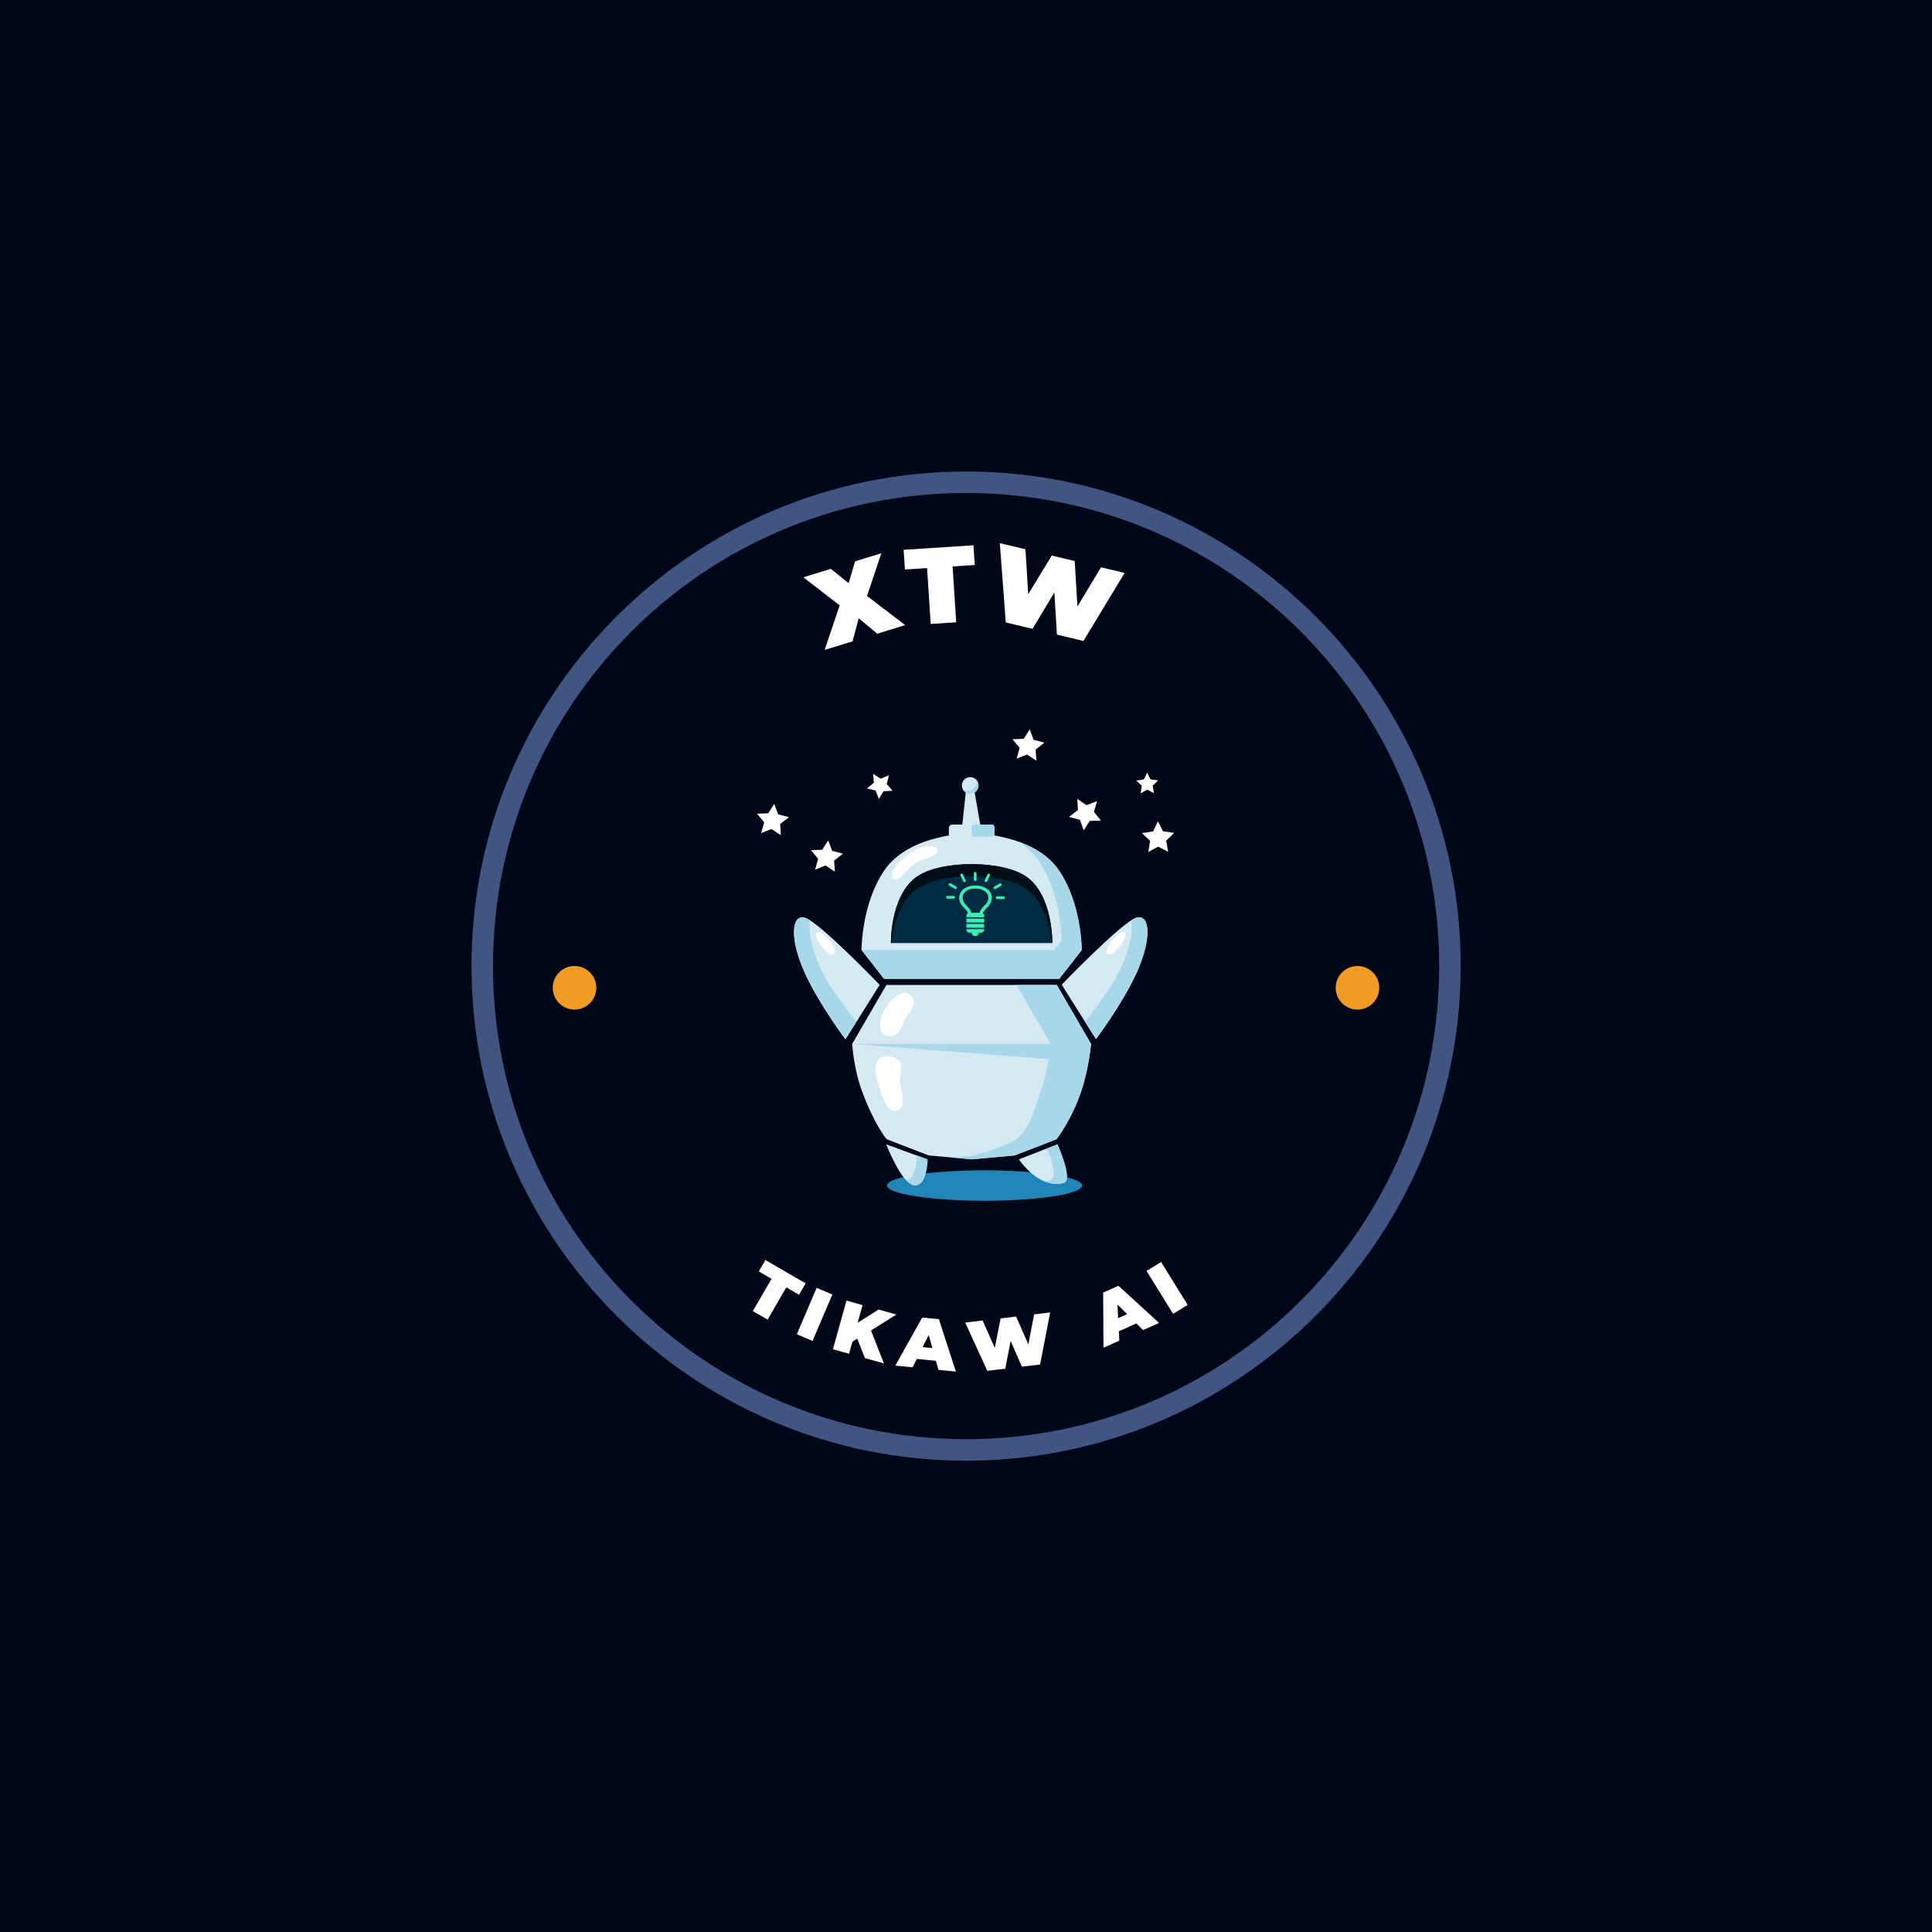
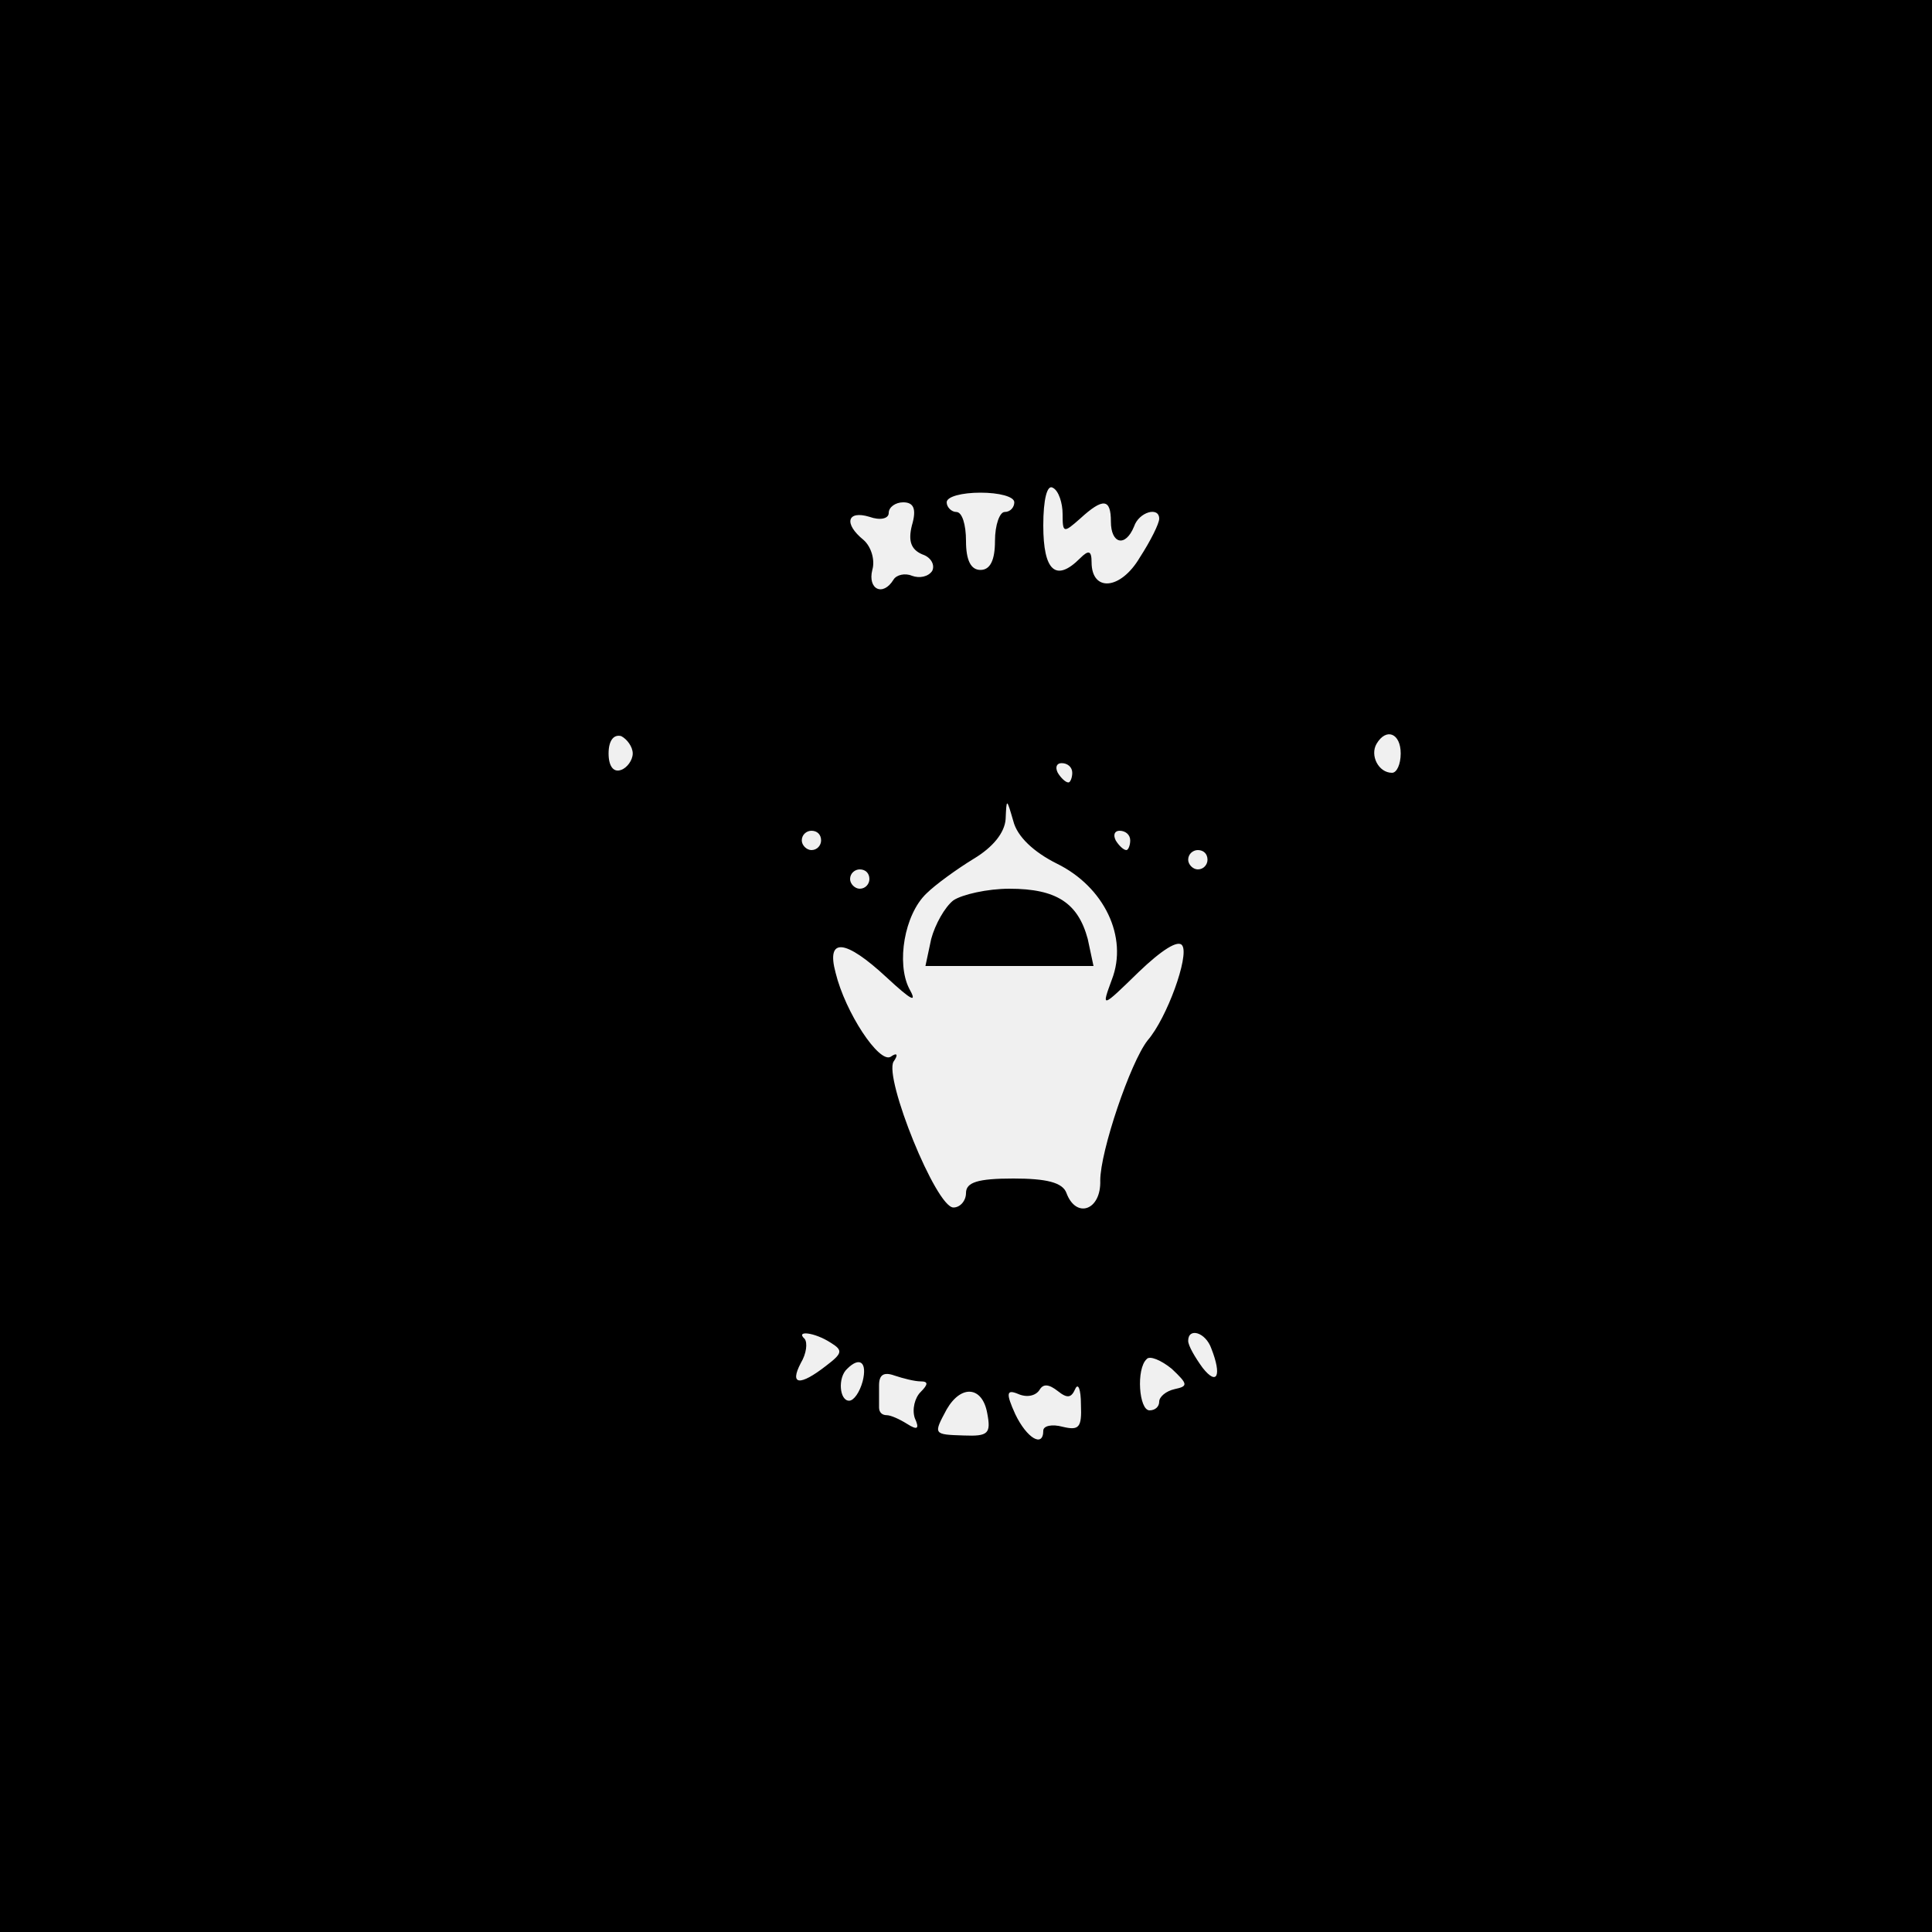
- <svg xmlns="http://www.w3.org/2000/svg" width="500" zoomAndPan="magnify" viewBox="0 0 375 375" height="500" preserveAspectRatio="xMidYMid meet" version="1.0">
-   <defs>
-     <g />
-     <clipPath id="34ba081d86">
-       <path d="M 91.52 91.52 L 283.52 91.52 L 283.52 283.52 L 91.52 283.52 Z M 91.52 91.52 " clip-rule="nonzero" />
-     </clipPath>
-     <clipPath id="ba4e5bff0f">
-       <path d="M 107.285 187.5 L 115.746 187.5 L 115.746 195.961 L 107.285 195.961 Z M 107.285 187.5 " clip-rule="nonzero" />
-     </clipPath>
-     <clipPath id="d9265aa29e">
-       <path d="M 111.516 187.5 C 109.18 187.5 107.285 189.395 107.285 191.73 C 107.285 194.066 109.18 195.961 111.516 195.961 C 113.852 195.961 115.746 194.066 115.746 191.73 C 115.746 189.395 113.852 187.5 111.516 187.5 " clip-rule="nonzero" />
-     </clipPath>
-     <clipPath id="2a8a468c71">
-       <path d="M 259.254 187.5 L 267.715 187.5 L 267.715 195.961 L 259.254 195.961 Z M 259.254 187.5 " clip-rule="nonzero" />
-     </clipPath>
-     <clipPath id="9ae595caa5">
-       <path d="M 263.484 187.5 C 261.148 187.5 259.254 189.395 259.254 191.73 C 259.254 194.066 261.148 195.961 263.484 195.961 C 265.82 195.961 267.715 194.066 267.715 191.73 C 267.715 189.395 265.82 187.5 263.484 187.5 " clip-rule="nonzero" />
-     </clipPath>
-     <clipPath id="acc8295123">
-       <path d="M 172 227 L 211 227 L 211 233.066 L 172 233.066 Z M 172 227 " clip-rule="nonzero" />
-     </clipPath>
-     <clipPath id="a3b1274f2b">
-       <path d="M 146.918 156 L 154 156 L 154 163 L 146.918 163 Z M 146.918 156 " clip-rule="nonzero" />
-     </clipPath>
-     <clipPath id="d9e446581c">
-       <path d="M 196 141.566 L 203 141.566 L 203 148 L 196 148 Z M 196 141.566 " clip-rule="nonzero" />
-     </clipPath>
-     <clipPath id="8521951124">
-       <path d="M 221 159 L 227.918 159 L 227.918 166 L 221 166 Z M 221 159 " clip-rule="nonzero" />
-     </clipPath>
-   </defs>
-   <rect x="-37.5" width="450" fill="#ffffff" y="-37.5" height="450" fill-opacity="1" />
-   <rect x="-37.5" width="450" fill="#ffffff" y="-37.5" height="450" fill-opacity="1" />
-   <rect x="-37.5" width="450" fill="#000717" y="-37.5" height="450" fill-opacity="1" />
-   <g clip-path="url(#34ba081d86)">
-     <path fill="#415584" d="M 187.52 91.52 C 134.551 91.52 91.52 134.551 91.52 187.52 C 91.52 240.484 134.551 283.52 187.52 283.52 C 240.484 283.52 283.52 240.484 283.52 187.52 C 283.52 134.551 240.484 91.52 187.52 91.52 Z M 187.52 95.691 C 238.285 95.691 279.344 136.75 279.344 187.52 C 279.344 238.285 238.285 279.344 187.52 279.344 C 136.75 279.344 95.691 238.285 95.691 187.52 C 95.691 136.75 136.75 95.691 187.52 95.691 Z M 187.52 95.691 " fill-opacity="1" fill-rule="nonzero" />
+ <svg xmlns="http://www.w3.org/2000/svg" width="200px" height="200px" viewBox="0 0 200 200" version="1.1">
+   <g id="surface1">
+     <path style=" stroke:none;fill-rule:nonzero;fill:rgb(0%,0%,0%);fill-opacity:1;" d="M 0 100 L 0 200 L 200 200 L 200 0 L 0 0 Z M 110 53.199 C 110 55.199 110.102 55.199 111.801 53.699 C 114.199 51.5 115 51.602 115 54 C 115 56.301 116.5 56.699 117.398 54.5 C 117.898 53 120 52.398 120 53.699 C 120 54.199 119.102 56 118 57.699 C 116 61.102 113 61.301 113 58.199 C 113 57 112.699 56.898 111.801 57.801 C 109.301 60.301 108 59.102 108 54.398 C 108 51.699 108.398 50.102 109 50.5 C 109.602 50.801 110 52.102 110 53.199 Z M 105 52 C 105 52.5 104.602 53 104 53 C 103.5 53 103 54.301 103 56 C 103 58 102.5 59 101.5 59 C 100.5 59 100 58 100 56 C 100 54.301 99.602 53 99 53 C 98.5 53 98 52.5 98 52 C 98 51.398 99.602 51 101.5 51 C 103.398 51 105 51.398 105 52 Z M 94.398 54.398 C 94 56 94.301 56.898 95.5 57.398 C 96.398 57.699 96.801 58.5 96.5 59.102 C 96.102 59.699 95.199 59.898 94.398 59.602 C 93.699 59.301 92.801 59.5 92.5 60 C 91.398 61.801 89.801 61 90.301 59 C 90.602 58 90.199 56.602 89.398 55.898 C 87.301 54.199 87.699 52.801 90 53.5 C 91.102 53.898 92 53.699 92 53.102 C 92 52.5 92.699 52 93.5 52 C 94.602 52 94.898 52.699 94.398 54.398 Z M 65.5 78 C 65.5 78.699 64.898 79.5 64.301 79.699 C 63.5 80 63 79.301 63 78 C 63 76.699 63.5 76 64.301 76.199 C 64.898 76.5 65.5 77.301 65.5 78 Z M 145 78 C 145 79.102 144.602 80 144.102 80 C 142.699 80 141.801 78.199 142.5 77 C 143.5 75.301 145 75.898 145 78 Z M 111 80 C 111 80.5 110.801 81 110.602 81 C 110.301 81 109.801 80.5 109.5 80 C 109.199 79.398 109.398 79 109.898 79 C 110.5 79 111 79.398 111 80 Z M 109.398 89.398 C 114.301 91.801 116.801 97 115.102 101.398 C 114 104.398 114 104.398 117.898 100.602 C 120.199 98.398 122 97.199 122.398 97.898 C 123.102 99 120.801 105.398 118.801 107.699 C 117 110 113.898 119.199 113.898 122.199 C 114 125.301 111.398 126.199 110.398 123.5 C 110 122.398 108.301 122 104.898 122 C 101.199 122 100 122.398 100 123.5 C 100 124.301 99.398 125 98.699 125 C 96.898 125 91.5 111.602 92.5 109.898 C 93 109.199 92.898 108.898 92.199 109.398 C 91 110.102 87.5 104.801 86.5 100.699 C 85.5 97 87.5 97.199 91.801 101.199 C 94.398 103.602 95 103.898 94.102 102.301 C 92.801 99.699 93.602 94.699 95.898 92.5 C 96.801 91.602 99 90 100.801 88.898 C 102.801 87.699 104 86.199 104.102 84.801 C 104.199 82.602 104.199 82.602 104.898 85 C 105.301 86.602 107 88.199 109.398 89.398 Z M 85 87 C 85 87.5 84.602 88 84 88 C 83.5 88 83 87.5 83 87 C 83 86.398 83.5 86 84 86 C 84.602 86 85 86.398 85 87 Z M 117 87 C 117 87.5 116.801 88 116.602 88 C 116.301 88 115.801 87.5 115.5 87 C 115.199 86.398 115.398 86 115.898 86 C 116.5 86 117 86.398 117 87 Z M 125 89 C 125 89.5 124.602 90 124 90 C 123.5 90 123 89.5 123 89 C 123 88.398 123.5 88 124 88 C 124.602 88 125 88.398 125 89 Z M 90 91 C 90 91.5 89.602 92 89 92 C 88.5 92 88 91.5 88 91 C 88 90.398 88.5 90 89 90 C 89.602 90 90 90.398 90 91 Z M 86 139 C 87.301 139.801 87.199 140.102 85.5 141.398 C 82.801 143.5 81.699 143.398 82.898 141.102 C 83.5 140.102 83.602 139 83.301 138.602 C 82.301 137.699 84.301 137.898 86 139 Z M 125.398 139.602 C 126.5 142.398 126 143.5 124.5 141.602 C 123.699 140.5 123 139.301 123 138.801 C 123 137.398 124.801 137.898 125.398 139.602 Z M 121.602 143.801 C 120.699 144 120 144.602 120 145.102 C 120 145.602 119.602 146 119 146 C 117.898 146 117.602 141.699 118.699 140.699 C 119 140.301 120.199 140.801 121.301 141.699 C 123 143.301 123 143.5 121.602 143.801 Z M 89.301 143 C 89 144.102 88.398 145 87.898 145 C 86.898 145 86.699 142.602 87.699 141.699 C 89 140.398 89.801 141 89.301 143 Z M 95.301 143 C 96.102 143 96.102 143.301 95.301 144.102 C 94.699 144.699 94.398 145.898 94.699 146.801 C 95.199 147.898 95 148.102 93.898 147.398 C 93.102 146.898 92.199 146.5 91.801 146.5 C 91.301 146.5 91 146.199 91 145.699 C 91 145.301 91 144.301 91 143.398 C 91 142.301 91.5 142 92.602 142.398 C 93.5 142.699 94.699 143 95.301 143 Z M 111.301 143.801 C 111.602 143.102 111.898 143.801 111.898 145.398 C 112 147.801 111.699 148.102 110 147.699 C 108.898 147.398 108 147.602 108 148.102 C 108 149.898 106.301 148.898 105.102 146.398 C 104.102 144.199 104.199 143.801 105.398 144.301 C 106.301 144.699 107.199 144.5 107.602 143.898 C 108 143.199 108.602 143.301 109.5 144 C 110.5 144.801 110.898 144.699 111.301 143.801 Z M 102.199 146.301 C 102.602 148.398 102.301 148.699 99.801 148.602 C 96.602 148.5 96.602 148.5 98 145.898 C 99.5 143.301 101.699 143.5 102.199 146.301 Z M 102.199 146.301 " />
+     <path style=" stroke:none;fill-rule:nonzero;fill:rgb(0%,0%,0%);fill-opacity:1;" d="M 98.699 93.199 C 97.801 93.898 96.801 95.699 96.398 97.199 L 95.801 100 L 113.199 100 L 112.602 97.199 C 111.602 93.5 109.398 92 104.5 92 C 102.199 92 99.602 92.602 98.699 93.199 Z M 98.699 93.199 " />
  </g>
-   <g clip-path="url(#ba4e5bff0f)">
-     <g clip-path="url(#d9265aa29e)">
-       <path fill="#f09c24" d="M 107.285 187.5 L 115.746 187.5 L 115.746 195.961 L 107.285 195.961 Z M 107.285 187.5 " fill-opacity="1" fill-rule="nonzero" />
-     </g>
-   </g>
-   <g clip-path="url(#2a8a468c71)">
-     <g clip-path="url(#9ae595caa5)">
-       <path fill="#f09c24" d="M 259.254 187.5 L 267.715 187.5 L 267.715 195.961 L 259.254 195.961 Z M 259.254 187.5 " fill-opacity="1" fill-rule="nonzero" />
-     </g>
-   </g>
-   <g fill="#ffffff" fill-opacity="1">
-     <g transform="translate(160.2427, 126.0968)">
-       <g>
-         <path d="M 10.031 -3.094 L 6.438 -6.094 L 5.234 -1.609 L -0.172 0.047 L 2.734 -8.594 L -4.312 -14.047 L 1.016 -15.688 L 4.484 -12.891 L 5.719 -17.141 L 10.828 -18.719 L 8.047 -10.422 L 15.453 -4.766 Z M 10.031 -3.094 " />
-       </g>
-     </g>
-   </g>
-   <g fill="#ffffff" fill-opacity="1">
-     <g transform="translate(176.2729, 121.3864)">
-       <g>
-         <path d="M 3.672 -11.125 L -0.625 -10.844 L -0.875 -14.672 L 12.672 -15.547 L 12.922 -11.719 L 8.625 -11.438 L 9.328 -0.594 L 4.375 -0.281 Z M 3.672 -11.125 " />
-       </g>
-     </g>
-   </g>
-   <g fill="#ffffff" fill-opacity="1">
-     <g transform="translate(190.4566, 119.6769)">
-       <g>
-         <path d="M 27.828 -8.469 L 19.844 4.734 L 14.688 3.5 L 14.203 -4.688 L 9.953 2.375 L 4.766 1.141 L 3.609 -14.25 L 8.578 -13.062 L 9.125 -4.344 L 13.688 -11.844 L 18.141 -10.781 L 18.672 -1.953 L 23.25 -9.562 Z M 27.828 -8.469 " />
-       </g>
-     </g>
-   </g>
-   <g fill="#ffffff" fill-opacity="1">
-     <g transform="translate(143.6015, 253.0131)">
-       <g>
-         <path d="M 6.156 -4.797 L 3.672 -6.234 L 4.969 -8.438 L 12.781 -3.906 L 11.484 -1.703 L 9.016 -3.141 L 5.391 3.125 L 2.531 1.469 Z M 6.156 -4.797 " />
-       </g>
-     </g>
-   </g>
-   <g fill="#ffffff" fill-opacity="1">
-     <g transform="translate(153.9329, 258.671)">
-       <g>
-         <path d="M 4.578 -8.703 L 7.625 -7.406 L 3.781 1.609 L 0.734 0.312 Z M 4.578 -8.703 " />
-       </g>
-     </g>
-   </g>
-   <g fill="#ffffff" fill-opacity="1">
-     <g transform="translate(160.9058, 261.6658)">
-       <g>
-         <path d="M 5.484 -1.844 L 4.547 -1.234 L 3.891 1.094 L 0.766 0.219 L 3.391 -9.219 L 6.516 -8.344 L 5.562 -4.922 L 9.625 -7.484 L 13.078 -6.516 L 8.156 -3.422 L 10.656 2.969 L 6.969 1.938 Z M 5.484 -1.844 " />
-       </g>
-     </g>
-   </g>
-   <g fill="#ffffff" fill-opacity="1">
-     <g transform="translate(174.0482, 265.0952)">
-       <g>
-         <path d="M 7.609 -0.969 L 3.906 -1.328 L 3.078 0.297 L -0.266 -0.031 L 4.953 -9.359 L 8.188 -9.047 L 11.484 1.125 L 8.109 0.797 Z M 6.922 -3.438 L 6.219 -5.969 L 5.031 -3.625 Z M 6.922 -3.438 " />
-       </g>
-     </g>
-   </g>
-   <g fill="#ffffff" fill-opacity="1">
-     <g transform="translate(188.3646, 266.46)">
-       <g>
-         <path d="M 15.469 -11.719 L 13.516 -1.609 L 9.984 -1.188 L 7.797 -6.203 L 6.766 -0.797 L 3.266 -0.391 L -1.016 -9.75 L 2.359 -10.156 L 4.719 -4.828 L 5.859 -10.562 L 8.859 -10.922 L 11.234 -5.516 L 12.359 -11.344 Z M 15.469 -11.719 " />
-       </g>
-     </g>
-   </g>
-   <g fill="#ffffff" fill-opacity="1">
-     <g transform="translate(207.8116, 263.3706)">
-       <g />
-     </g>
-   </g>
-   <g fill="#ffffff" fill-opacity="1">
-     <g transform="translate(214.4341, 261.4751)">
-       <g>
-         <path d="M 6.141 -4.594 L 2.734 -3.078 L 2.828 -1.25 L -0.25 0.109 L -0.312 -10.578 L 2.656 -11.906 L 10.547 -4.688 L 7.438 -3.312 Z M 4.344 -6.406 L 2.469 -8.266 L 2.594 -5.625 Z M 4.344 -6.406 " />
-       </g>
-     </g>
-   </g>
-   <g fill="#ffffff" fill-opacity="1">
-     <g transform="translate(227.0287, 255.4409)">
-       <g>
-         <path d="M -4.484 -8.75 L -1.656 -10.484 L 3.5 -2.156 L 0.672 -0.422 Z M -4.484 -8.75 " />
-       </g>
-     </g>
-   </g>
-   <g clip-path="url(#acc8295123)">
-     <path fill="#2085b7" d="M 210.055 230.113 C 210.055 230.305 209.934 230.496 209.691 230.688 C 209.449 230.879 209.09 231.062 208.613 231.242 C 208.137 231.422 207.555 231.59 206.863 231.754 C 206.172 231.914 205.387 232.062 204.508 232.199 C 203.629 232.336 202.672 232.461 201.637 232.566 C 200.602 232.676 199.512 232.766 198.363 232.84 C 197.211 232.914 196.027 232.969 194.809 233.008 C 193.59 233.047 192.355 233.066 191.113 233.066 C 189.867 233.066 188.637 233.047 187.418 233.008 C 186.195 232.969 185.012 232.914 183.863 232.84 C 182.715 232.766 181.621 232.676 180.586 232.566 C 179.555 232.461 178.598 232.336 177.719 232.199 C 176.836 232.062 176.051 231.914 175.359 231.754 C 174.672 231.59 174.086 231.422 173.609 231.242 C 173.133 231.062 172.773 230.879 172.531 230.688 C 172.289 230.496 172.168 230.305 172.168 230.113 C 172.168 229.918 172.289 229.727 172.531 229.535 C 172.773 229.344 173.133 229.16 173.609 228.98 C 174.086 228.801 174.672 228.633 175.359 228.473 C 176.051 228.309 176.836 228.16 177.719 228.023 C 178.598 227.887 179.555 227.766 180.586 227.656 C 181.621 227.547 182.715 227.457 183.863 227.383 C 185.012 227.309 186.195 227.254 187.418 227.215 C 188.637 227.176 189.867 227.16 191.113 227.16 C 192.355 227.16 193.59 227.176 194.809 227.215 C 196.027 227.254 197.211 227.309 198.363 227.383 C 199.512 227.457 200.602 227.547 201.637 227.656 C 202.672 227.766 203.629 227.887 204.508 228.023 C 205.387 228.16 206.172 228.309 206.863 228.473 C 207.555 228.633 208.137 228.801 208.613 228.98 C 209.09 229.16 209.449 229.344 209.691 229.535 C 209.934 229.727 210.055 229.918 210.055 230.113 Z M 210.055 230.113 " fill-opacity="1" fill-rule="nonzero" />
-   </g>
-   <path fill="#d5e9f2" d="M 205.484 168.867 C 200.562 161.723 188.59 161.723 188.59 161.723 C 188.59 161.723 176.617 161.723 171.695 168.867 C 167.176 175.43 167.219 184.391 167.219 184.391 L 171.582 189.973 L 205.598 189.973 L 209.961 184.391 C 209.961 184.391 210.004 175.43 205.484 168.867 Z M 205.484 168.867 " fill-opacity="1" fill-rule="nonzero" />
-   <path fill="#a8d7e9" d="M 205.492 168.867 C 203.562 166.07 200.547 164.363 197.598 163.328 C 199.125 164.277 200.512 165.48 201.574 167.027 C 206.094 173.586 206.051 182.547 206.051 182.547 L 201.688 188.133 L 170.152 188.133 L 171.59 189.973 L 205.602 189.973 L 209.965 184.391 C 209.965 184.391 210.008 175.43 205.492 168.867 Z M 205.492 168.867 " fill-opacity="1" fill-rule="nonzero" />
-   <path fill="#002b43" d="M 199.441 170.32 C 194.855 166.859 182.324 166.859 177.738 170.32 C 172.758 174.078 172.926 183.051 172.926 183.051 L 204.254 183.051 C 204.254 183.051 204.422 174.082 199.441 170.32 Z M 199.441 170.32 " fill-opacity="1" fill-rule="nonzero" />
-   <path fill="#000f16" d="M 173.059 183.051 C 173.363 180.125 174.383 175.227 177.738 172.695 C 182.32 169.234 194.855 169.234 199.441 172.695 C 202.797 175.227 203.816 180.121 204.121 183.051 L 204.254 183.051 C 204.254 183.051 204.422 174.078 199.441 170.32 C 194.855 166.859 182.324 166.859 177.738 170.32 C 172.758 174.078 172.926 183.051 172.926 183.051 Z M 173.059 183.051 " fill-opacity="1" fill-rule="nonzero" />
-   <path fill="#d5e9f2" d="M 184.844 160.047 L 192.34 160.047 C 192.523 160.047 192.684 160.113 192.812 160.242 C 192.945 160.375 193.012 160.531 193.012 160.719 L 193.012 163.062 C 193.012 163.25 192.945 163.406 192.812 163.535 C 192.684 163.668 192.523 163.734 192.34 163.734 L 184.844 163.734 C 184.656 163.734 184.5 163.668 184.367 163.535 C 184.238 163.406 184.172 163.25 184.172 163.062 L 184.172 160.719 C 184.172 160.531 184.238 160.375 184.367 160.242 C 184.5 160.113 184.656 160.047 184.844 160.047 Z M 184.844 160.047 " fill-opacity="1" fill-rule="nonzero" />
-   <path fill="#d5e9f2" d="M 186.594 161.836 L 187.602 152.453 L 188.941 152.453 L 190.586 161.891 Z M 186.594 161.836 " fill-opacity="1" fill-rule="nonzero" />
-   <path fill="#d5e9f2" d="M 189.934 152.453 C 189.934 152.668 189.891 152.875 189.809 153.074 C 189.727 153.27 189.609 153.445 189.457 153.598 C 189.309 153.75 189.133 153.863 188.934 153.945 C 188.734 154.027 188.527 154.07 188.312 154.07 C 188.102 154.07 187.895 154.027 187.695 153.945 C 187.496 153.863 187.32 153.75 187.172 153.598 C 187.02 153.445 186.902 153.27 186.82 153.074 C 186.738 152.875 186.695 152.668 186.695 152.453 C 186.695 152.242 186.738 152.035 186.82 151.836 C 186.902 151.641 187.02 151.465 187.172 151.312 C 187.32 151.16 187.496 151.043 187.695 150.961 C 187.895 150.879 188.102 150.84 188.312 150.84 C 188.527 150.84 188.734 150.879 188.934 150.961 C 189.133 151.043 189.309 151.16 189.457 151.312 C 189.609 151.465 189.727 151.641 189.809 151.836 C 189.891 152.035 189.934 152.242 189.934 152.453 Z M 189.934 152.453 " fill-opacity="1" fill-rule="nonzero" />
-   <path fill="#a8d7e9" d="M 189.324 151.191 C 189.492 151.531 189.539 151.887 189.457 152.258 C 189.375 152.629 189.184 152.934 188.887 153.172 C 188.586 153.41 188.246 153.527 187.867 153.527 C 187.484 153.523 187.145 153.402 186.852 153.16 C 186.961 153.379 187.109 153.562 187.305 153.715 C 187.496 153.863 187.711 153.965 187.949 154.016 C 188.188 154.07 188.426 154.066 188.664 154.012 C 188.902 153.957 189.117 153.852 189.309 153.699 C 189.5 153.551 189.648 153.363 189.754 153.145 C 189.859 152.926 189.914 152.691 189.918 152.449 C 189.918 152.207 189.867 151.973 189.762 151.754 C 189.66 151.531 189.512 151.344 189.324 151.191 Z M 189.324 151.191 " fill-opacity="1" fill-rule="nonzero" />
-   <path fill="#a8d7e9" d="M 171.586 189.973 L 205.598 189.973 L 209.961 184.391 L 167.219 184.391 Z M 171.586 189.973 " fill-opacity="1" fill-rule="nonzero" />
-   <path fill="#a8d7e9" d="M 193.008 161.965 C 193.008 162.203 192.859 162.398 192.672 162.398 L 188.926 162.398 C 188.742 162.398 188.59 162.207 188.59 161.965 L 188.59 160.473 C 188.59 160.238 188.742 160.043 188.926 160.043 L 192.676 160.043 C 192.859 160.043 193.012 160.234 193.012 160.473 Z M 193.008 161.965 " fill-opacity="1" fill-rule="nonzero" />
-   <path fill="#ffffff" d="M 181.895 164.801 C 181.352 163.762 178.883 164.359 178.078 164.738 C 177.418 165.047 176.227 165.734 175.469 166.461 C 174.859 166.945 174.324 167.5 173.859 168.125 C 173.469 168.648 172.738 169.723 173.211 170.41 C 173.727 171.164 174.602 170.508 175.035 170.074 C 176.16 168.945 177.035 167.727 178.562 167.039 C 179.312 166.703 182.535 166.031 181.895 164.801 Z M 181.895 164.801 " fill-opacity="1" fill-rule="nonzero" />
-   <path fill="#d5e9f2" d="M 211.773 202.621 L 205.125 191.18 L 172.055 191.18 L 165.406 202.621 C 165.406 202.621 165.691 207.391 167.297 211.75 C 169.762 218.449 172.109 221.129 172.109 221.129 L 180.246 224.266 L 188.516 225.016 L 188.516 225.031 C 188.516 225.031 188.57 225.023 188.59 225.023 C 188.609 225.023 188.664 225.031 188.664 225.031 L 188.664 225.016 L 196.934 224.266 L 205.07 221.129 C 205.07 221.129 208.023 217.332 209.887 211.75 C 211.355 207.348 211.773 202.621 211.773 202.621 Z M 211.773 202.621 " fill-opacity="1" fill-rule="nonzero" />
-   <path fill="#a8d7e9" d="M 205.125 191.18 L 197.293 191.18 L 203.941 202.621 C 203.941 202.621 203.523 207.344 202.055 211.75 C 200.191 217.332 199.355 219.555 197.238 221.129 C 195.488 222.426 189.105 224.266 189.105 224.266 L 184.676 224.668 L 188.516 225.023 L 188.516 225.035 C 188.516 225.035 188.57 225.027 188.59 225.027 C 188.609 225.027 188.664 225.035 188.664 225.035 L 188.664 225.023 L 196.934 224.27 L 205.07 221.129 C 205.07 221.129 208.023 217.332 209.887 211.75 C 211.355 207.344 211.773 202.621 211.773 202.621 Z M 205.125 191.18 " fill-opacity="1" fill-rule="nonzero" />
-   <path fill="#a8d7e9" d="M 165.406 202.621 L 211.773 202.621 L 209.965 206.055 Z M 165.406 202.621 " fill-opacity="1" fill-rule="nonzero" />
-   <path fill="#ffffff" d="M 174.715 210.211 C 174.582 208.551 175.719 206.262 173.82 205.383 C 172.848 204.934 171.195 204.75 170.441 205.715 C 170.16 206.094 170.012 206.516 169.996 206.984 C 169.723 208.168 170.363 209.902 170.66 210.969 C 171.012 212.219 172.23 216.613 174.473 215.418 C 176.004 214.594 174.812 211.438 174.715 210.211 Z M 174.715 210.211 " fill-opacity="1" fill-rule="nonzero" />
-   <path fill="#ffffff" d="M 177.152 193.566 C 176.145 192.129 174.727 192.609 173.715 193.652 C 171.469 195.016 169.078 200.594 172.48 201.141 C 174.438 201.453 175.039 199.074 175.703 197.785 C 176.312 196.605 178.145 194.98 177.152 193.566 Z M 177.152 193.566 " fill-opacity="1" fill-rule="nonzero" />
-   <path fill="#d5e9f2" d="M 206.078 191.129 C 206.078 191.129 217.926 178.789 220.641 178.102 C 223.352 177.414 223.512 182.555 220.539 188.977 C 217.656 195.207 212.715 201.68 212.715 201.68 Z M 206.078 191.129 " fill-opacity="1" fill-rule="nonzero" />
-   <path fill="#a8d7e9" d="M 220.637 178.098 C 220.367 178.168 220.004 178.352 219.574 178.629 C 219.984 180.551 219.34 184.023 217.512 187.977 C 215.531 192.254 211.789 196.68 210.609 198.324 L 212.719 201.68 C 212.719 201.68 217.66 195.207 220.543 188.977 C 223.512 182.551 223.348 177.406 220.637 178.098 Z M 220.637 178.098 " fill-opacity="1" fill-rule="nonzero" />
-   <path fill="#ffffff" d="M 218.133 180.906 C 217.699 180.758 216.766 181.578 216.496 181.805 C 216.051 182.188 214.941 183.352 214.871 184.215 C 214.668 184.707 214.719 185.129 215.293 185.25 C 216.152 185.434 217.84 183.172 218.156 182.488 C 218.348 182.059 218.719 181.105 218.133 180.906 Z M 218.133 180.906 " fill-opacity="1" fill-rule="nonzero" />
-   <path fill="#d5e9f2" d="M 170.746 191.164 C 170.746 191.164 158.902 178.816 156.191 178.125 C 153.484 177.434 153.316 182.578 156.285 189 C 159.168 195.234 164.102 201.711 164.102 201.711 Z M 170.746 191.164 " fill-opacity="1" fill-rule="nonzero" />
-   <path fill="#a8d7e9" d="M 156.191 178.125 C 156.465 178.195 156.824 178.383 157.258 178.66 C 156.848 180.582 157.484 184.051 159.312 188.008 C 161.293 192.289 165.031 196.715 166.219 198.359 L 164.105 201.715 C 164.105 201.715 159.168 195.238 156.289 189.004 C 153.316 182.578 153.484 177.434 156.191 178.125 Z M 156.191 178.125 " fill-opacity="1" fill-rule="nonzero" />
-   <path fill="#ffffff" d="M 158.695 180.934 C 159.129 180.789 160.066 181.609 160.332 181.836 C 160.777 182.219 161.887 183.387 161.957 184.246 C 162.16 184.738 162.109 185.16 161.535 185.281 C 160.672 185.465 158.988 183.203 158.672 182.516 C 158.48 182.09 158.109 181.137 158.695 180.934 Z M 158.695 180.934 " fill-opacity="1" fill-rule="nonzero" />
-   <path fill="#d5e9f2" d="M 172.016 222.117 C 172.016 222.117 174.969 229.805 177.441 230.055 C 179.914 230.305 179.988 225.035 179.988 225.035 Z M 172.016 222.117 " fill-opacity="1" fill-rule="nonzero" />
-   <path fill="#a8d7e9" d="M 177.996 224.277 C 177.969 225.023 177.738 228.66 176 229.121 C 176.512 229.652 177.027 230.004 177.527 230.055 C 180 230.305 180.07 225.035 180.07 225.035 Z M 177.996 224.277 " fill-opacity="1" fill-rule="nonzero" />
-   <path fill="#d5e9f2" d="M 197.773 225.035 C 197.773 225.035 201.551 230.828 206.418 229.617 C 208.453 229.113 205.242 222.117 205.242 222.117 Z M 197.773 225.035 " fill-opacity="1" fill-rule="nonzero" />
-   <path fill="#a8d7e9" d="M 205.242 222.117 L 203.215 222.91 C 204.031 224.953 205.32 228.746 203.844 229.117 C 203.457 229.211 203.066 229.266 202.672 229.277 C 203.797 229.75 205.066 229.953 206.418 229.617 C 208.453 229.113 205.242 222.117 205.242 222.117 Z M 205.242 222.117 " fill-opacity="1" fill-rule="nonzero" />
-   <path fill="#3aedb1" d="M 189.547 170.738 C 189.547 170.809 189.52 170.871 189.469 170.922 C 189.418 170.973 189.355 171 189.281 171 C 189.207 171 189.145 170.973 189.094 170.922 C 189.043 170.871 189.016 170.809 189.02 170.734 L 189.02 169.52 C 189.02 169.445 189.043 169.383 189.094 169.332 C 189.148 169.281 189.211 169.254 189.281 169.254 C 189.355 169.254 189.418 169.281 189.469 169.332 C 189.523 169.383 189.547 169.445 189.547 169.52 Z M 189.547 170.738 " fill-opacity="1" fill-rule="nonzero" />
-   <path fill="#3aedb1" d="M 185.113 173.895 C 185.188 173.898 185.25 173.922 185.301 173.973 C 185.352 174.027 185.379 174.09 185.379 174.16 C 185.375 174.234 185.352 174.297 185.301 174.348 C 185.246 174.398 185.184 174.426 185.113 174.426 L 183.895 174.426 C 183.82 174.426 183.758 174.398 183.707 174.348 C 183.656 174.297 183.629 174.234 183.629 174.16 C 183.629 174.086 183.656 174.023 183.707 173.973 C 183.758 173.922 183.82 173.895 183.895 173.895 Z M 185.113 173.895 " fill-opacity="1" fill-rule="nonzero" />
-   <path fill="#3aedb1" d="M 185.594 172.062 C 185.656 172.098 185.699 172.148 185.719 172.219 C 185.738 172.289 185.73 172.359 185.695 172.422 C 185.66 172.484 185.605 172.527 185.535 172.547 C 185.465 172.566 185.398 172.559 185.332 172.52 L 184.273 171.926 C 184.207 171.891 184.168 171.84 184.148 171.766 C 184.129 171.695 184.137 171.629 184.172 171.566 C 184.207 171.504 184.262 171.461 184.332 171.441 C 184.402 171.422 184.469 171.43 184.531 171.465 Z M 185.594 172.062 " fill-opacity="1" fill-rule="nonzero" />
-   <path fill="#3aedb1" d="M 187.422 170.824 C 187.453 170.891 187.457 170.957 187.434 171.027 C 187.406 171.094 187.363 171.145 187.297 171.176 C 187.23 171.207 187.164 171.207 187.094 171.184 C 187.023 171.16 186.973 171.113 186.945 171.047 L 186.426 169.949 C 186.395 169.883 186.391 169.812 186.418 169.746 C 186.441 169.676 186.488 169.625 186.555 169.594 C 186.621 169.562 186.688 169.562 186.754 169.586 C 186.824 169.609 186.875 169.656 186.906 169.723 Z M 187.422 170.824 " fill-opacity="1" fill-rule="nonzero" />
-   <path fill="#3aedb1" d="M 193.551 173.977 C 193.48 173.977 193.414 174.004 193.363 174.055 C 193.312 174.109 193.285 174.172 193.285 174.246 C 193.285 174.32 193.309 174.383 193.363 174.434 C 193.414 174.488 193.477 174.516 193.551 174.516 L 194.785 174.516 C 194.859 174.516 194.922 174.488 194.973 174.438 C 195.027 174.383 195.055 174.32 195.055 174.246 C 195.055 174.172 195.027 174.109 194.977 174.059 C 194.922 174.004 194.859 173.98 194.785 173.98 Z M 193.551 173.977 " fill-opacity="1" fill-rule="nonzero" />
-   <path fill="#3aedb1" d="M 192.961 172.082 C 192.898 172.117 192.855 172.172 192.836 172.242 C 192.816 172.312 192.824 172.379 192.859 172.441 C 192.895 172.508 192.945 172.551 193.016 172.57 C 193.086 172.594 193.156 172.586 193.219 172.551 L 194.281 171.957 C 194.348 171.922 194.391 171.871 194.41 171.801 C 194.434 171.73 194.426 171.664 194.391 171.598 C 194.355 171.535 194.301 171.492 194.23 171.473 C 194.16 171.453 194.094 171.461 194.031 171.496 Z M 192.961 172.082 " fill-opacity="1" fill-rule="nonzero" />
-   <path fill="#3aedb1" d="M 191.137 170.836 C 191.105 170.898 191.105 170.969 191.129 171.035 C 191.152 171.105 191.199 171.156 191.262 171.188 C 191.328 171.219 191.398 171.223 191.465 171.195 C 191.535 171.172 191.586 171.129 191.617 171.062 L 192.141 169.965 C 192.172 169.898 192.176 169.828 192.152 169.762 C 192.129 169.691 192.082 169.641 192.016 169.613 C 191.949 169.578 191.883 169.574 191.812 169.602 C 191.742 169.625 191.695 169.672 191.664 169.734 Z M 191.137 170.836 " fill-opacity="1" fill-rule="nonzero" />
-   <path fill="#3aedb1" d="M 192.516 174.18 C 192.473 172.75 190.973 171.883 189.438 171.887 C 189.406 171.887 189.379 171.891 189.352 171.895 C 189.32 171.891 189.293 171.887 189.262 171.887 C 187.711 171.871 186.332 172.699 186.176 174.094 C 186.105 174.738 186.402 175.414 186.855 175.922 C 187.246 176.355 187.742 176.719 187.867 177.254 C 187.676 177.367 187.578 177.535 187.578 177.758 L 187.578 178.031 L 191.035 178.039 L 191.035 177.77 C 191.035 177.57 190.957 177.41 190.797 177.293 C 190.902 176.766 191.379 176.41 191.766 175.996 C 192.25 175.48 192.535 174.844 192.516 174.18 Z M 191.824 174.516 C 191.727 175.121 191.32 175.559 190.867 176 C 190.508 176.352 190.227 176.727 190.133 177.172 L 188.539 177.172 C 188.453 176.75 188.195 176.391 187.863 176.047 C 187.41 175.586 187.012 175.188 186.875 174.574 C 186.762 173.992 186.922 173.504 187.359 173.102 C 187.844 172.637 188.562 172.469 189.262 172.477 C 189.289 172.477 189.32 172.473 189.348 172.469 C 189.379 172.473 189.406 172.477 189.434 172.477 C 190.762 172.465 192.027 173.262 191.824 174.512 Z M 191.824 174.516 " fill-opacity="1" fill-rule="nonzero" />
-   <path fill="#3aedb1" d="M 187.574 179.051 L 187.578 178.289 L 191.039 178.301 L 191.035 179.062 Z M 187.574 179.051 " fill-opacity="1" fill-rule="nonzero" />
-   <path fill="#3aedb1" d="M 187.574 180.078 L 187.574 179.316 L 191.035 179.324 L 191.031 180.086 Z M 187.574 180.078 " fill-opacity="1" fill-rule="nonzero" />
-   <path fill="#3aedb1" d="M 187.57 180.34 L 187.57 180.441 C 187.57 180.602 187.625 180.742 187.742 180.855 C 187.855 180.973 187.996 181.031 188.156 181.031 L 188.609 181.031 L 188.609 181.078 C 188.609 181.242 188.668 181.379 188.781 181.492 C 188.898 181.609 189.035 181.668 189.199 181.668 L 189.395 181.668 C 189.555 181.668 189.695 181.609 189.812 181.496 C 189.926 181.383 189.984 181.242 189.984 181.082 L 189.984 181.031 L 190.438 181.031 C 190.602 181.031 190.738 180.973 190.855 180.859 C 190.969 180.746 191.027 180.605 191.027 180.445 L 191.027 180.344 Z M 187.57 180.34 " fill-opacity="1" fill-rule="nonzero" />
-   <g clip-path="url(#a3b1274f2b)">
-     <path fill="#ffffff" d="M 151.562 162.117 L 149.754 160.906 L 147.73 161.703 L 148.328 159.613 L 146.938 157.938 L 149.113 157.859 L 150.281 156.023 L 151.031 158.066 L 153.141 158.609 L 151.426 159.949 Z M 151.562 162.117 " fill-opacity="1" fill-rule="nonzero" />
-   </g>
-   <path fill="#ffffff" d="M 162.043 169.199 L 160.234 167.988 L 158.211 168.785 L 158.805 166.695 L 157.418 165.023 L 159.594 164.941 L 160.766 163.109 L 161.512 165.148 L 163.621 165.691 L 161.906 167.031 Z M 162.043 169.199 " fill-opacity="1" fill-rule="nonzero" />
-   <path fill="#ffffff" d="M 170.582 155.062 L 169.953 153.438 L 168.258 153.035 L 169.609 151.938 L 169.473 150.199 L 170.938 151.145 L 172.551 150.477 L 172.102 152.16 L 173.234 153.484 L 171.492 153.578 Z M 170.582 155.062 " fill-opacity="1" fill-rule="nonzero" />
-   <g clip-path="url(#d9e446581c)">
-     <path fill="#ffffff" d="M 197.328 147.254 L 197.918 145.16 L 196.527 143.488 L 198.703 143.406 L 199.863 141.566 L 200.617 143.605 L 202.73 144.141 L 201.02 145.488 L 201.16 147.656 L 199.352 146.449 Z M 197.328 147.254 " fill-opacity="1" fill-rule="nonzero" />
-   </g>
-   <path fill="#ffffff" d="M 207.504 158.562 L 209.227 157.23 L 209.105 155.062 L 210.902 156.285 L 212.934 155.5 L 212.324 157.586 L 213.699 159.266 L 211.523 159.336 L 210.344 161.16 L 209.609 159.117 Z M 207.504 158.562 " fill-opacity="1" fill-rule="nonzero" />
-   <g clip-path="url(#8521951124)">
-     <path fill="#ffffff" d="M 221.66 161.715 L 223.812 161.379 L 224.758 159.422 L 225.742 161.363 L 227.898 161.656 L 226.352 163.188 L 226.738 165.328 L 224.805 164.332 L 222.887 165.359 L 223.234 163.215 Z M 221.66 161.715 " fill-opacity="1" fill-rule="nonzero" />
-   </g>
-   <path fill="#ffffff" d="M 220.562 151.512 L 222.02 151.285 L 222.656 149.965 L 223.32 151.273 L 224.781 151.473 L 223.734 152.508 L 223.996 153.953 L 222.688 153.281 L 221.391 153.977 L 221.629 152.527 Z M 220.562 151.512 " fill-opacity="1" fill-rule="nonzero" />
</svg>
